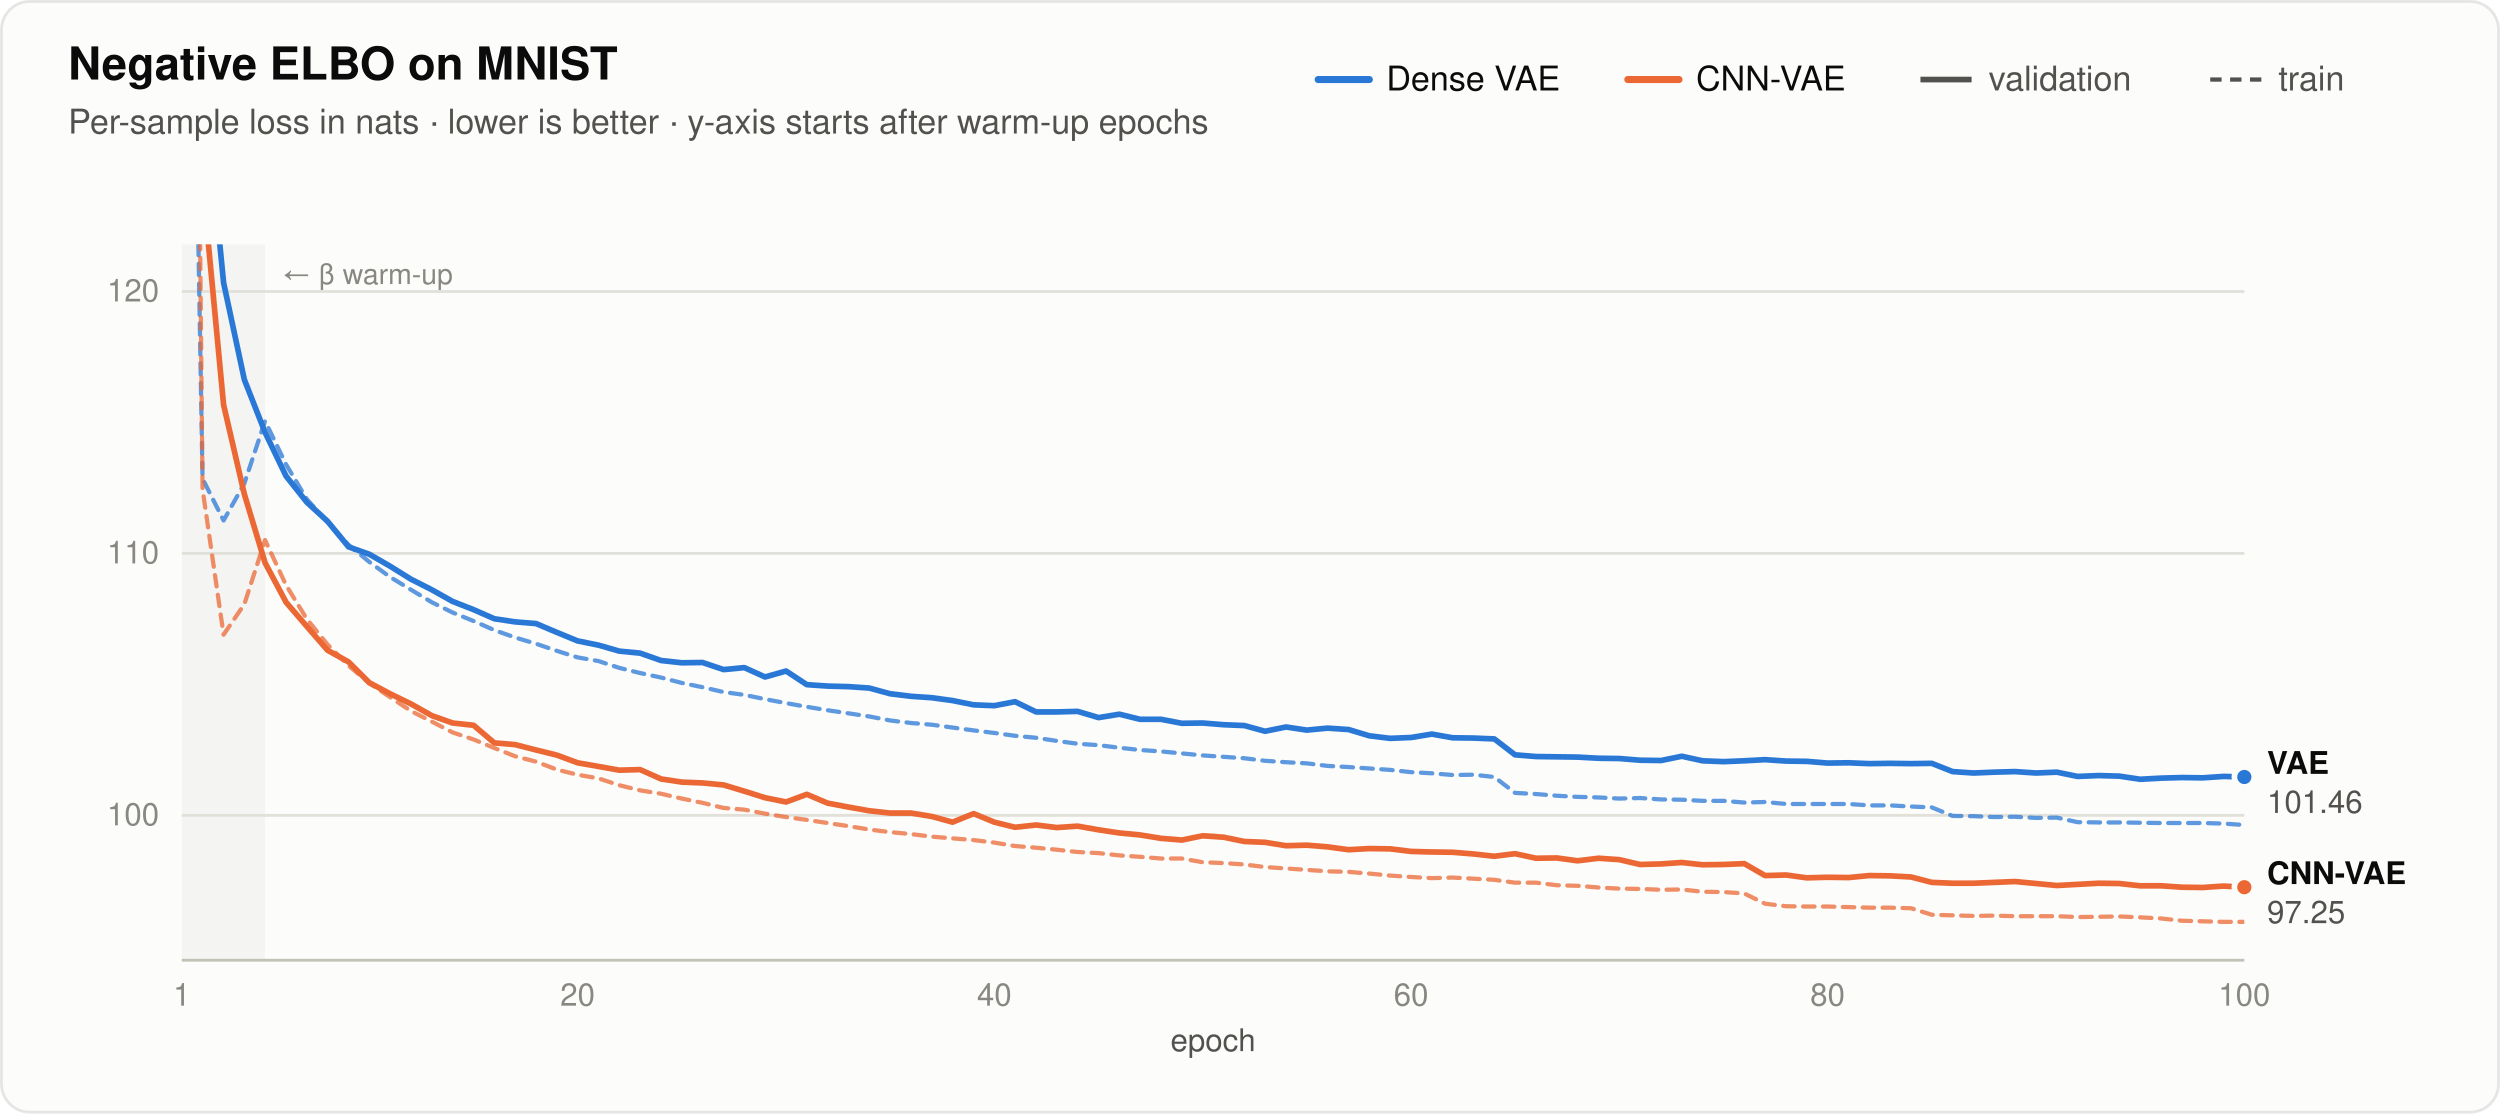
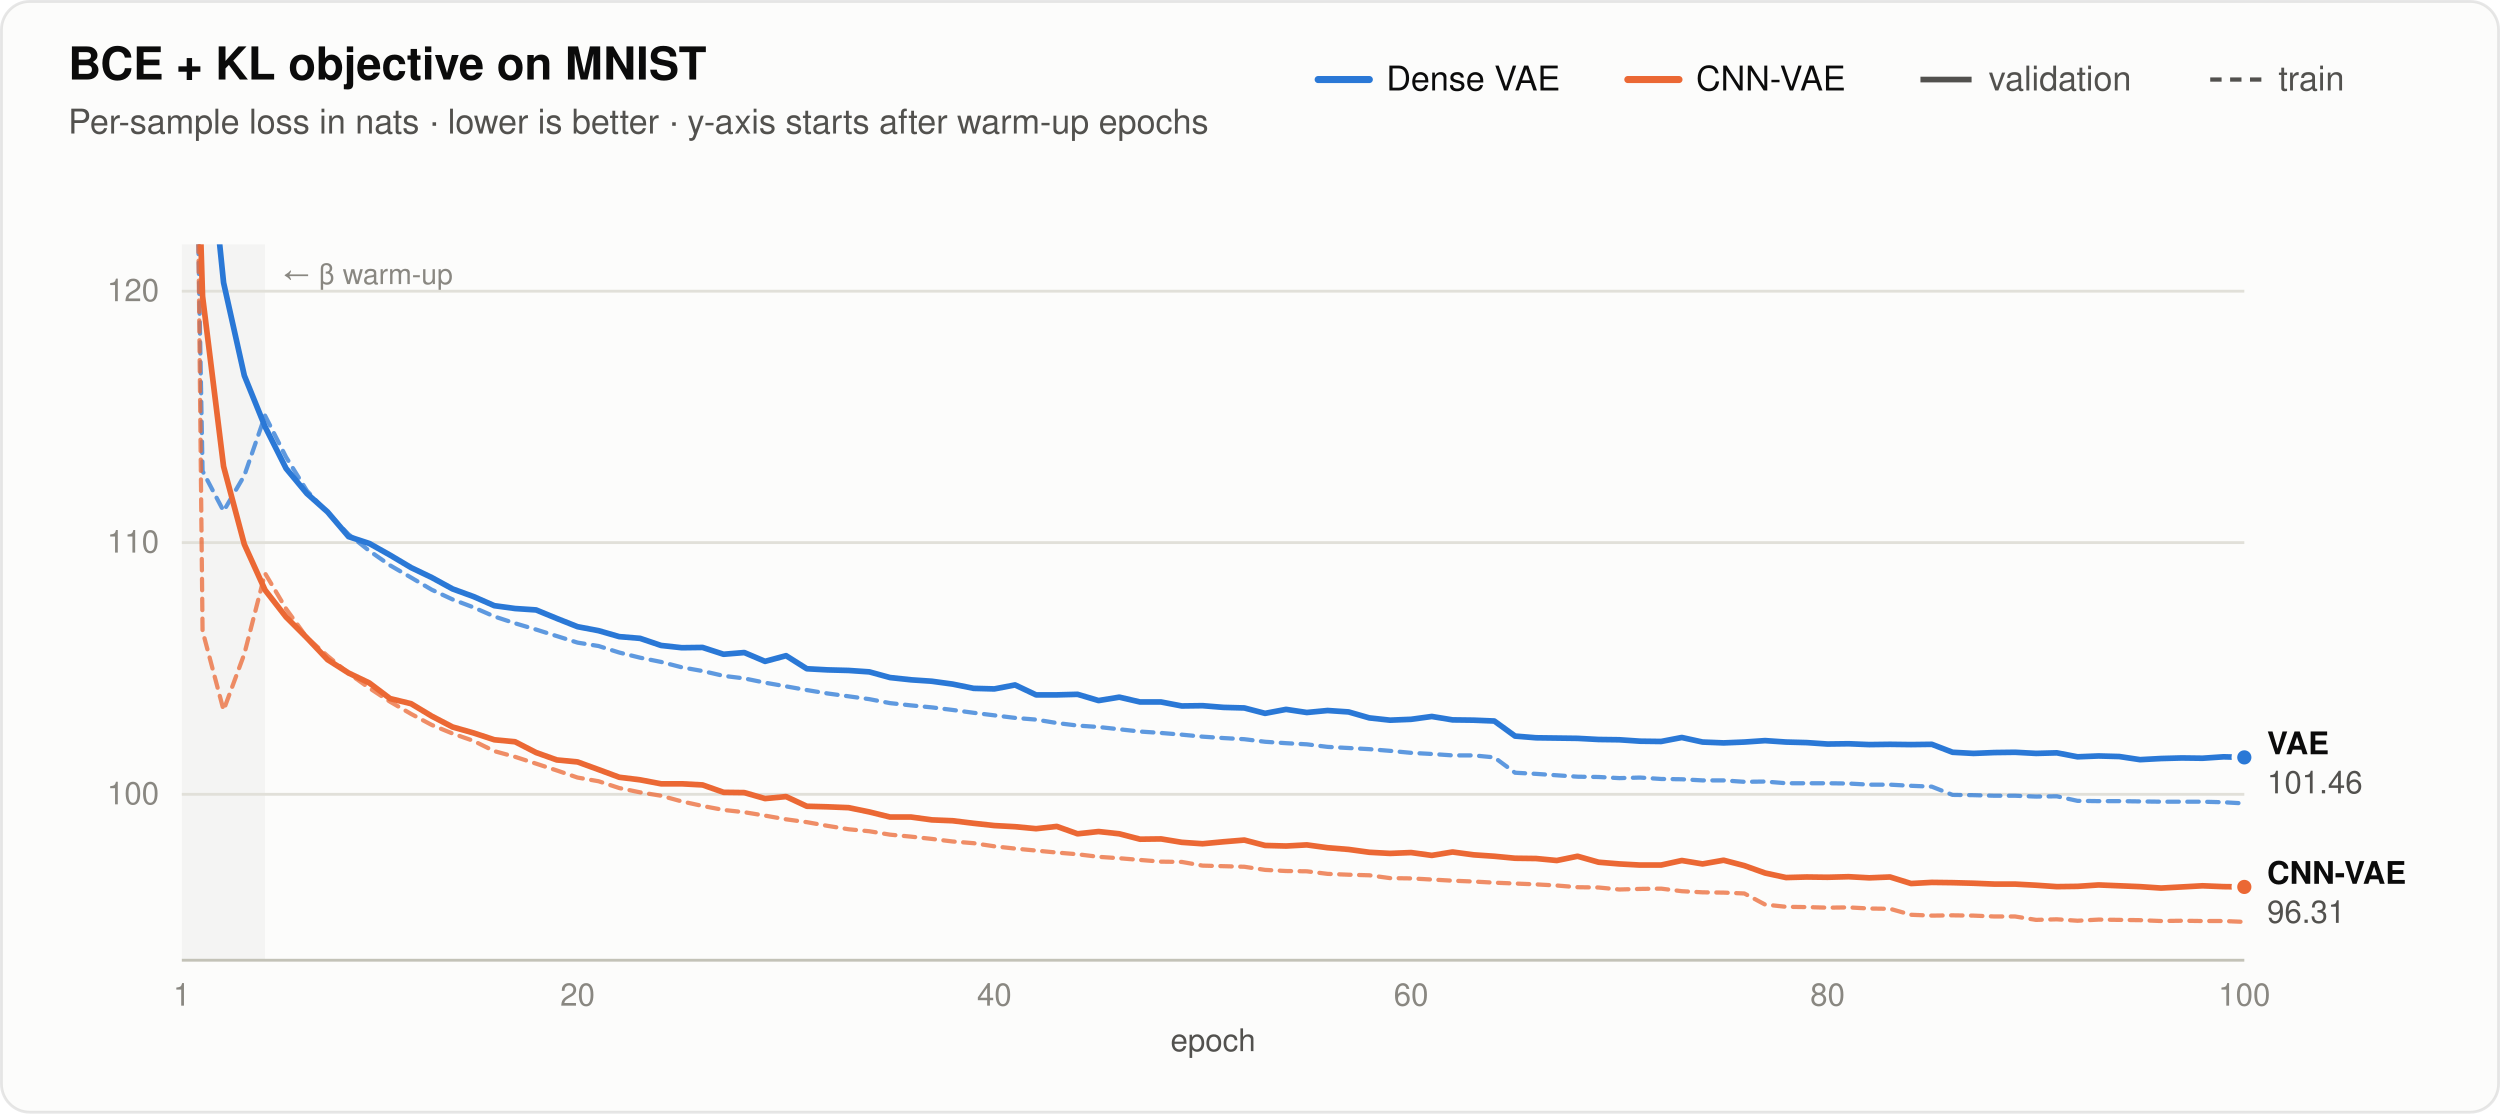
- <svg xmlns="http://www.w3.org/2000/svg" viewBox="0 0 880 392" width="880" height="392" font-family="system-ui, -apple-system, &quot;Segoe UI&quot;, Helvetica, Arial, sans-serif" role="img" aria-label="Negative ELBO on MNIST">
+ <svg xmlns="http://www.w3.org/2000/svg" viewBox="0 0 880 392" width="880" height="392" font-family="system-ui, -apple-system, &quot;Segoe UI&quot;, Helvetica, Arial, sans-serif" role="img" aria-label="BCE + KL objective on MNIST">
  <rect x="0.5" y="0.5" width="879" height="391" rx="10" fill="#fcfcfb" stroke="rgba(11,11,11,0.10)" />
-   <text x="24" y="28" font-size="16" font-weight="650" fill="#0b0b0b">Negative ELBO on MNIST</text>
+   <text x="24" y="28" font-size="16" font-weight="650" fill="#0b0b0b">BCE + KL objective on MNIST</text>
  <text x="24" y="47" font-size="12" fill="#52514e">Per-sample loss in nats · lower is better · y-axis starts after warm-up epochs</text>
  <line x1="464" x2="482" y1="28" y2="28" stroke="#2a78d6" stroke-width="2.5" stroke-linecap="round" />
  <text x="488" y="28" dy="0.32em" font-size="12" fill="#0b0b0b">Dense VAE</text>
  <line x1="573" x2="591" y1="28" y2="28" stroke="#eb6834" stroke-width="2.5" stroke-linecap="round" />
  <text x="597" y="28" dy="0.32em" font-size="12" fill="#0b0b0b">CNN-VAE</text>
  <line x1="676" x2="694" y1="28" y2="28" stroke="#52514e" stroke-width="2" />
  <text x="700" y="28" dy="0.32em" font-size="12" fill="#52514e">validation</text>
  <line x1="778" x2="796" y1="28" y2="28" stroke="#52514e" stroke-width="1.5" stroke-dasharray="4 3" />
  <text x="802" y="28" dy="0.32em" font-size="12" fill="#52514e">train</text>
  <rect x="64" y="86" width="29.3" height="252" fill="rgba(11,11,11,0.035)" />
  <text x="99.333" y="100" font-size="10" fill="#898781">← β warm-up</text>
-   <line x1="64" x2="790" y1="287.0" y2="287.0" stroke="#e1e0d9" stroke-width="1" />
-   <text x="56" y="287.0" dy="0.32em" font-size="11" text-anchor="end" fill="#898781" style="font-variant-numeric:tabular-nums">100</text>
-   <line x1="64" x2="790" y1="194.8" y2="194.8" stroke="#e1e0d9" stroke-width="1" />
-   <text x="56" y="194.8" dy="0.32em" font-size="11" text-anchor="end" fill="#898781" style="font-variant-numeric:tabular-nums">110</text>
-   <line x1="64" x2="790" y1="102.6" y2="102.6" stroke="#e1e0d9" stroke-width="1" />
-   <text x="56" y="102.6" dy="0.32em" font-size="11" text-anchor="end" fill="#898781" style="font-variant-numeric:tabular-nums">120</text>
+   <line x1="64" x2="790" y1="279.6" y2="279.6" stroke="#e1e0d9" stroke-width="1" />
+   <text x="56" y="279.6" dy="0.32em" font-size="11" text-anchor="end" fill="#898781" style="font-variant-numeric:tabular-nums">100</text>
+   <line x1="64" x2="790" y1="191.0" y2="191.0" stroke="#e1e0d9" stroke-width="1" />
+   <text x="56" y="191.0" dy="0.32em" font-size="11" text-anchor="end" fill="#898781" style="font-variant-numeric:tabular-nums">110</text>
+   <line x1="64" x2="790" y1="102.5" y2="102.5" stroke="#e1e0d9" stroke-width="1" />
+   <text x="56" y="102.5" dy="0.32em" font-size="11" text-anchor="end" fill="#898781" style="font-variant-numeric:tabular-nums">120</text>
  <line x1="64" x2="790" y1="338" y2="338" stroke="#c3c2b7" stroke-width="1" />
  <text x="64.0" y="354" font-size="11" text-anchor="middle" fill="#898781" style="font-variant-numeric:tabular-nums">1</text>
  <text x="203.3" y="354" font-size="11" text-anchor="middle" fill="#898781" style="font-variant-numeric:tabular-nums">20</text>
  <text x="350.0" y="354" font-size="11" text-anchor="middle" fill="#898781" style="font-variant-numeric:tabular-nums">40</text>
  <text x="496.7" y="354" font-size="11" text-anchor="middle" fill="#898781" style="font-variant-numeric:tabular-nums">60</text>
  <text x="643.3" y="354" font-size="11" text-anchor="middle" fill="#898781" style="font-variant-numeric:tabular-nums">80</text>
  <text x="790.0" y="354" font-size="11" text-anchor="middle" fill="#898781" style="font-variant-numeric:tabular-nums">100</text>
  <text x="427" y="370" font-size="11" text-anchor="middle" fill="#52514e">epoch</text>
  <clipPath id="clip-total-16-56">
    <rect x="64" y="86" width="726" height="252" />
  </clipPath>
  <g clip-path="url(#clip-total-16-56)" fill="none" stroke-linejoin="round" stroke-linecap="round">
-     <path d="M64.0,-243.1L71.3,168.5L78.7,183.2L86.0,170.2L93.3,148.2L100.7,163.5L108.0,175.7L115.3,183.8L122.7,191.8L130.0,197.8L137.3,203.1L144.7,207.6L152.0,212.0L159.3,215.6L166.7,218.6L174.0,221.8L181.3,224.4L188.7,226.6L196.0,229.1L203.3,231.4L210.7,232.7L218.0,235.1L225.3,236.9L232.7,238.5L240.0,240.4L247.3,241.9L254.7,243.6L262.0,244.6L269.3,246.1L276.7,247.5L284.0,248.8L291.3,250.0L298.7,251.1L306.0,252.2L313.3,253.6L320.7,254.5L328.0,255.1L335.3,256.1L342.7,257.1L350.0,258.0L357.3,259.0L364.7,259.7L372.0,260.8L379.3,261.8L386.7,262.3L394.0,263.2L401.3,264.0L408.7,264.5L416.0,265.2L423.3,265.9L430.7,266.4L438.0,266.9L445.3,267.8L452.7,268.3L460.0,268.7L467.3,269.6L474.7,270.0L482.0,270.5L489.3,271.0L496.7,271.8L504.0,272.2L511.3,272.8L518.7,272.7L526.0,273.5L533.3,279.1L540.7,279.5L548.0,280.1L555.3,280.5L562.7,280.7L570.0,281.1L577.3,280.9L584.7,281.4L592.0,281.5L599.3,281.9L606.7,281.9L614.0,282.5L621.3,282.3L628.7,283.0L636.0,283.0L643.3,283.0L650.7,283.0L658.0,283.5L665.3,283.5L672.7,283.9L680.0,284.2L687.3,287.2L694.7,287.3L702.0,287.6L709.3,287.5L716.7,287.9L724.0,287.8L731.3,289.4L738.7,289.5L746.0,289.5L753.3,289.6L760.7,289.7L768.0,289.7L775.3,289.7L782.7,289.9L790.0,290.4" stroke="#2a78d6" stroke-width="1.5" stroke-dasharray="4 3" opacity="0.75" />
-     <path d="M64.0,-185.7L71.3,24.0L78.7,99.5L86.0,133.6L93.3,152.2L100.7,167.6L108.0,176.8L115.3,183.5L122.7,192.5L130.0,195.1L137.3,199.3L144.7,203.9L152.0,207.6L159.3,211.7L166.7,214.6L174.0,217.8L181.3,218.9L188.7,219.5L196.0,222.6L203.3,225.6L210.7,227.1L218.0,229.2L225.3,229.9L232.7,232.5L240.0,233.3L247.3,233.2L254.7,235.7L262.0,235.0L269.3,238.3L276.7,236.2L284.0,241.0L291.3,241.5L298.7,241.7L306.0,242.2L313.3,244.2L320.7,245.1L328.0,245.6L335.3,246.6L342.7,248.1L350.0,248.4L357.3,247.0L364.7,250.6L372.0,250.6L379.3,250.4L386.7,252.6L394.0,251.4L401.3,253.2L408.7,253.2L416.0,254.6L423.3,254.5L430.7,255.1L438.0,255.4L445.3,257.4L452.7,255.9L460.0,257.0L467.3,256.3L474.7,256.8L482.0,259.0L489.3,259.9L496.7,259.6L504.0,258.4L511.3,259.7L518.7,259.8L526.0,260.1L533.3,265.7L540.7,266.3L548.0,266.4L555.3,266.5L562.7,266.9L570.0,267.0L577.3,267.6L584.7,267.7L592.0,266.2L599.3,267.8L606.7,268.1L614.0,267.8L621.3,267.4L628.7,267.9L636.0,268.0L643.3,268.6L650.7,268.5L658.0,268.8L665.3,268.7L672.7,268.8L680.0,268.7L687.3,271.6L694.7,272.1L702.0,271.8L709.3,271.6L716.7,272.1L724.0,271.8L731.3,273.3L738.7,273.0L746.0,273.2L753.3,274.3L760.7,273.9L768.0,273.7L775.3,273.8L782.7,273.3L790.0,273.5" stroke="#2a78d6" stroke-width="2" />
-     <path d="M64.0,-567.2L71.3,172.2L78.7,223.4L86.0,212.7L93.3,190.1L100.7,206.0L108.0,217.9L115.3,226.9L122.7,234.3L130.0,240.5L137.3,245.4L144.7,250.3L152.0,254.0L159.3,257.8L166.7,260.3L174.0,263.3L181.3,266.2L188.7,268.1L196.0,270.9L203.3,272.7L210.7,274.0L218.0,276.4L225.3,278.2L232.7,279.4L240.0,281.1L247.3,282.6L254.7,284.4L262.0,285.0L269.3,286.4L276.7,287.6L284.0,288.6L291.3,289.7L298.7,290.8L306.0,292.0L313.3,292.9L320.7,293.6L328.0,294.5L335.3,295.1L342.7,295.7L350.0,296.6L357.3,297.8L364.7,298.4L372.0,299.1L379.3,299.9L386.7,300.3L394.0,301.1L401.3,301.6L408.7,302.2L416.0,302.2L423.3,303.5L430.7,303.8L438.0,304.3L445.3,305.2L452.7,305.7L460.0,306.2L467.3,306.7L474.7,306.9L482.0,307.5L489.3,308.2L496.7,308.7L504.0,309.1L511.3,308.9L518.7,309.3L526.0,309.7L533.3,310.7L540.7,310.7L548.0,311.6L555.3,311.8L562.7,312.4L570.0,312.8L577.3,312.9L584.7,313.2L592.0,313.1L599.3,313.9L606.7,314.0L614.0,314.5L621.3,318.1L628.7,319.0L636.0,319.1L643.3,319.1L650.7,319.3L658.0,319.5L665.3,319.5L672.7,319.7L680.0,322.0L687.3,322.2L694.7,322.4L702.0,322.3L709.3,322.5L716.7,322.5L724.0,322.5L731.3,322.8L738.7,322.7L746.0,322.6L753.3,322.9L760.7,323.3L768.0,324.1L775.3,324.3L782.7,324.5L790.0,324.5" stroke="#eb6834" stroke-width="1.5" stroke-dasharray="4 3" opacity="0.75" />
-     <path d="M64.0,-236.4L71.3,64.1L78.7,142.5L86.0,173.9L93.3,198.1L100.7,212.0L108.0,220.5L115.3,228.9L122.7,233.0L130.0,240.3L137.3,244.2L144.7,247.8L152.0,251.9L159.3,254.5L166.7,255.3L174.0,261.5L181.3,262.1L188.7,264.0L196.0,265.8L203.3,268.5L210.7,269.8L218.0,271.1L225.3,270.9L232.7,274.2L240.0,275.3L247.3,275.6L254.7,276.3L262.0,278.5L269.3,280.8L276.7,282.3L284.0,279.6L291.3,282.7L298.7,284.1L306.0,285.4L313.3,286.2L320.7,286.2L328.0,287.4L335.3,289.4L342.7,286.4L350.0,289.4L357.3,291.2L364.7,290.4L372.0,291.3L379.3,290.8L386.7,292.1L394.0,293.2L401.3,293.9L408.7,295.1L416.0,295.7L423.3,294.2L430.7,294.7L438.0,296.2L445.3,296.5L452.7,297.7L460.0,297.5L467.3,298.1L474.7,299.1L482.0,298.7L489.3,298.8L496.7,299.7L504.0,299.9L511.3,300.0L518.7,300.6L526.0,301.4L533.3,300.5L540.7,302.1L548.0,302.0L555.3,303.0L562.7,302.1L570.0,302.6L577.3,304.3L584.7,304.1L592.0,303.6L599.3,304.4L606.7,304.3L614.0,304.0L621.3,308.2L628.7,308.0L636.0,309.0L643.3,308.8L650.7,308.9L658.0,308.2L665.3,308.3L672.7,308.7L680.0,310.6L687.3,310.9L694.7,310.9L702.0,310.6L709.3,310.3L716.7,311.0L724.0,311.7L731.3,311.3L738.7,310.9L746.0,311.0L753.3,311.8L760.7,311.8L768.0,312.3L775.3,312.4L782.7,311.9L790.0,312.3" stroke="#eb6834" stroke-width="2" />
+     <path d="M64.0,-229.5L71.3,165.8L78.7,179.9L86.0,167.4L93.3,146.3L100.7,160.9L108.0,172.7L115.3,180.5L122.7,188.1L130.0,193.9L137.3,199.0L144.7,203.3L152.0,207.6L159.3,211.0L166.7,213.8L174.0,217.0L181.3,219.4L188.7,221.6L196.0,223.9L203.3,226.2L210.7,227.4L218.0,229.7L225.3,231.5L232.7,233.0L240.0,234.9L247.3,236.2L254.7,237.9L262.0,238.8L269.3,240.3L276.7,241.6L284.0,242.9L291.3,244.1L298.7,245.1L306.0,246.1L313.3,247.5L320.7,248.3L328.0,249.0L335.3,249.9L342.7,250.9L350.0,251.8L357.3,252.7L364.7,253.3L372.0,254.5L379.3,255.4L386.7,255.9L394.0,256.7L401.3,257.5L408.7,258.0L416.0,258.6L423.3,259.3L430.7,259.8L438.0,260.2L445.3,261.1L452.7,261.6L460.0,262.0L467.3,262.9L474.7,263.3L482.0,263.7L489.3,264.3L496.7,265.0L504.0,265.4L511.3,265.9L518.7,265.9L526.0,266.6L533.3,272.0L540.7,272.4L548.0,272.9L555.3,273.4L562.7,273.5L570.0,273.9L577.3,273.7L584.7,274.2L592.0,274.3L599.3,274.7L606.7,274.7L614.0,275.2L621.3,275.1L628.7,275.7L636.0,275.7L643.3,275.7L650.7,275.8L658.0,276.2L665.3,276.2L672.7,276.6L680.0,276.9L687.3,279.8L694.7,279.9L702.0,280.1L709.3,280.1L716.7,280.4L724.0,280.3L731.3,281.9L738.7,282.0L746.0,282.0L753.3,282.1L760.7,282.2L768.0,282.2L775.3,282.2L782.7,282.4L790.0,282.8" stroke="#2a78d6" stroke-width="1.5" stroke-dasharray="4 3" opacity="0.75" />
+     <path d="M64.0,-174.5L71.3,27.0L78.7,99.5L86.0,132.2L93.3,150.2L100.7,164.9L108.0,173.7L115.3,180.2L122.7,188.9L130.0,191.3L137.3,195.4L144.7,199.8L152.0,203.3L159.3,207.3L166.7,210.0L174.0,213.2L181.3,214.2L188.7,214.7L196.0,217.7L203.3,220.6L210.7,222.0L218.0,224.1L225.3,224.7L232.7,227.2L240.0,228.0L247.3,227.9L254.7,230.3L262.0,229.7L269.3,232.8L276.7,230.8L284.0,235.4L291.3,235.8L298.7,236.0L306.0,236.5L313.3,238.5L320.7,239.3L328.0,239.8L335.3,240.8L342.7,242.3L350.0,242.5L357.3,241.1L364.7,244.6L372.0,244.6L379.3,244.4L386.7,246.6L394.0,245.4L401.3,247.1L408.7,247.1L416.0,248.5L423.3,248.4L430.7,249.0L438.0,249.2L445.3,251.1L452.7,249.7L460.0,250.8L467.3,250.1L474.7,250.6L482.0,252.7L489.3,253.5L496.7,253.2L504.0,252.2L511.3,253.4L518.7,253.5L526.0,253.8L533.3,259.1L540.7,259.7L548.0,259.8L555.3,259.9L562.7,260.3L570.0,260.4L577.3,260.9L584.7,261.0L592.0,259.6L599.3,261.2L606.7,261.5L614.0,261.2L621.3,260.7L628.7,261.2L636.0,261.4L643.3,261.9L650.7,261.8L658.0,262.1L665.3,262.0L672.7,262.1L680.0,262.0L687.3,264.8L694.7,265.2L702.0,264.9L709.3,264.8L716.7,265.2L724.0,265.0L731.3,266.4L738.7,266.1L746.0,266.3L753.3,267.4L760.7,267.0L768.0,266.8L775.3,266.9L782.7,266.4L790.0,266.6" stroke="#2a78d6" stroke-width="2" />
+     <path d="M64.0,-461.2L71.3,222.1L78.7,250.0L86.0,230.2L93.3,201.8L100.7,214.3L108.0,224.4L115.3,230.9L122.7,237.0L130.0,242.2L137.3,247.0L144.7,251.3L152.0,255.2L159.3,258.2L166.7,260.8L174.0,264.4L181.3,266.4L188.7,268.8L196.0,271.2L203.3,273.7L210.7,275.0L218.0,277.4L225.3,278.9L232.7,280.1L240.0,282.1L247.3,283.7L254.7,285.1L262.0,285.9L269.3,287.1L276.7,288.4L284.0,289.4L291.3,290.7L298.7,291.9L306.0,292.6L313.3,293.8L320.7,294.5L328.0,295.3L335.3,296.2L342.7,296.8L350.0,297.9L357.3,298.7L364.7,299.4L372.0,300.1L379.3,300.7L386.7,301.6L394.0,302.1L401.3,302.7L408.7,303.3L416.0,303.4L423.3,304.7L430.7,304.9L438.0,305.1L445.3,306.2L452.7,306.6L460.0,306.7L467.3,307.6L474.7,307.9L482.0,308.1L489.3,309.1L496.7,309.2L504.0,309.6L511.3,310.0L518.7,310.3L526.0,310.7L533.3,311.0L540.7,311.3L548.0,311.7L555.3,312.3L562.7,312.4L570.0,313.1L577.3,312.9L584.7,312.8L592.0,313.7L599.3,314.1L606.7,314.2L614.0,314.5L621.3,318.4L628.7,319.2L636.0,319.3L643.3,319.5L650.7,319.4L658.0,319.8L665.3,319.9L672.7,322.0L680.0,322.3L687.3,322.2L694.7,322.3L702.0,322.6L709.3,322.6L716.7,323.8L724.0,323.6L731.3,324.1L738.7,323.7L746.0,323.8L753.3,323.9L760.7,324.2L768.0,324.1L775.3,324.2L782.7,324.2L790.0,324.5" stroke="#eb6834" stroke-width="1.5" stroke-dasharray="4 3" opacity="0.75" />
+     <path d="M64.0,-133.2L71.3,104.3L78.7,164.2L86.0,191.6L93.3,207.7L100.7,217.2L108.0,224.5L115.3,232.2L122.7,236.9L130.0,240.4L137.3,245.9L144.7,247.7L152.0,252.1L159.3,255.9L166.7,258.0L174.0,260.4L181.3,261.1L188.7,264.9L196.0,267.5L203.3,268.2L210.7,270.9L218.0,273.6L225.3,274.5L232.7,275.9L240.0,275.9L247.3,276.3L254.7,278.9L262.0,279.0L269.3,281.1L276.7,280.4L284.0,283.8L291.3,284.0L298.7,284.3L306.0,285.8L313.3,287.6L320.7,287.6L328.0,288.6L335.3,288.9L342.7,289.8L350.0,290.6L357.3,291.0L364.7,291.7L372.0,290.9L379.3,293.5L386.7,292.7L394.0,293.5L401.3,295.4L408.7,295.3L416.0,296.5L423.3,297.0L430.7,296.3L438.0,295.7L445.3,297.6L452.7,297.8L460.0,297.4L467.3,298.4L474.7,299.0L482.0,300.0L489.3,300.4L496.7,300.1L504.0,301.1L511.3,299.9L518.7,300.9L526.0,301.4L533.3,302.1L540.7,302.2L548.0,302.9L555.3,301.4L562.7,303.5L570.0,304.1L577.3,304.5L584.7,304.5L592.0,302.9L599.3,304.1L606.7,302.8L614.0,304.7L621.3,307.3L628.7,308.9L636.0,308.7L643.3,308.8L650.7,308.6L658.0,309.0L665.3,308.7L672.7,311.0L680.0,310.6L687.3,310.7L694.7,310.9L702.0,311.2L709.3,311.2L716.7,311.6L724.0,312.1L731.3,312.0L738.7,311.5L746.0,311.8L753.3,312.1L760.7,312.6L768.0,312.2L775.3,311.8L782.7,312.1L790.0,312.2" stroke="#eb6834" stroke-width="2" />
  </g>
-   <circle cx="790" cy="273.5" r="3.5" fill="#2a78d6" stroke="#fcfcfb" stroke-width="2" />
-   <text x="798" y="273.5" dy="-0.1em" font-size="11" font-weight="600" fill="#0b0b0b">VAE</text>
-   <text x="798" y="273.5" dy="1.15em" font-size="11" fill="#52514e" style="font-variant-numeric:tabular-nums">101.46</text>
-   <circle cx="790" cy="312.3" r="3.5" fill="#eb6834" stroke="#fcfcfb" stroke-width="2" />
-   <text x="798" y="312.3" dy="-0.1em" font-size="11" font-weight="600" fill="#0b0b0b">CNN-VAE</text>
-   <text x="798" y="312.3" dy="1.15em" font-size="11" fill="#52514e" style="font-variant-numeric:tabular-nums">97.25</text>
+   <circle cx="790" cy="266.6" r="3.5" fill="#2a78d6" stroke="#fcfcfb" stroke-width="2" />
+   <text x="798" y="266.6" dy="-0.1em" font-size="11" font-weight="600" fill="#0b0b0b">VAE</text>
+   <text x="798" y="266.6" dy="1.15em" font-size="11" fill="#52514e" style="font-variant-numeric:tabular-nums">101.46</text>
+   <circle cx="790" cy="312.2" r="3.5" fill="#eb6834" stroke="#fcfcfb" stroke-width="2" />
+   <text x="798" y="312.2" dy="-0.1em" font-size="11" font-weight="600" fill="#0b0b0b">CNN-VAE</text>
+   <text x="798" y="312.2" dy="1.15em" font-size="11" fill="#52514e" style="font-variant-numeric:tabular-nums">96.31</text>
</svg>
